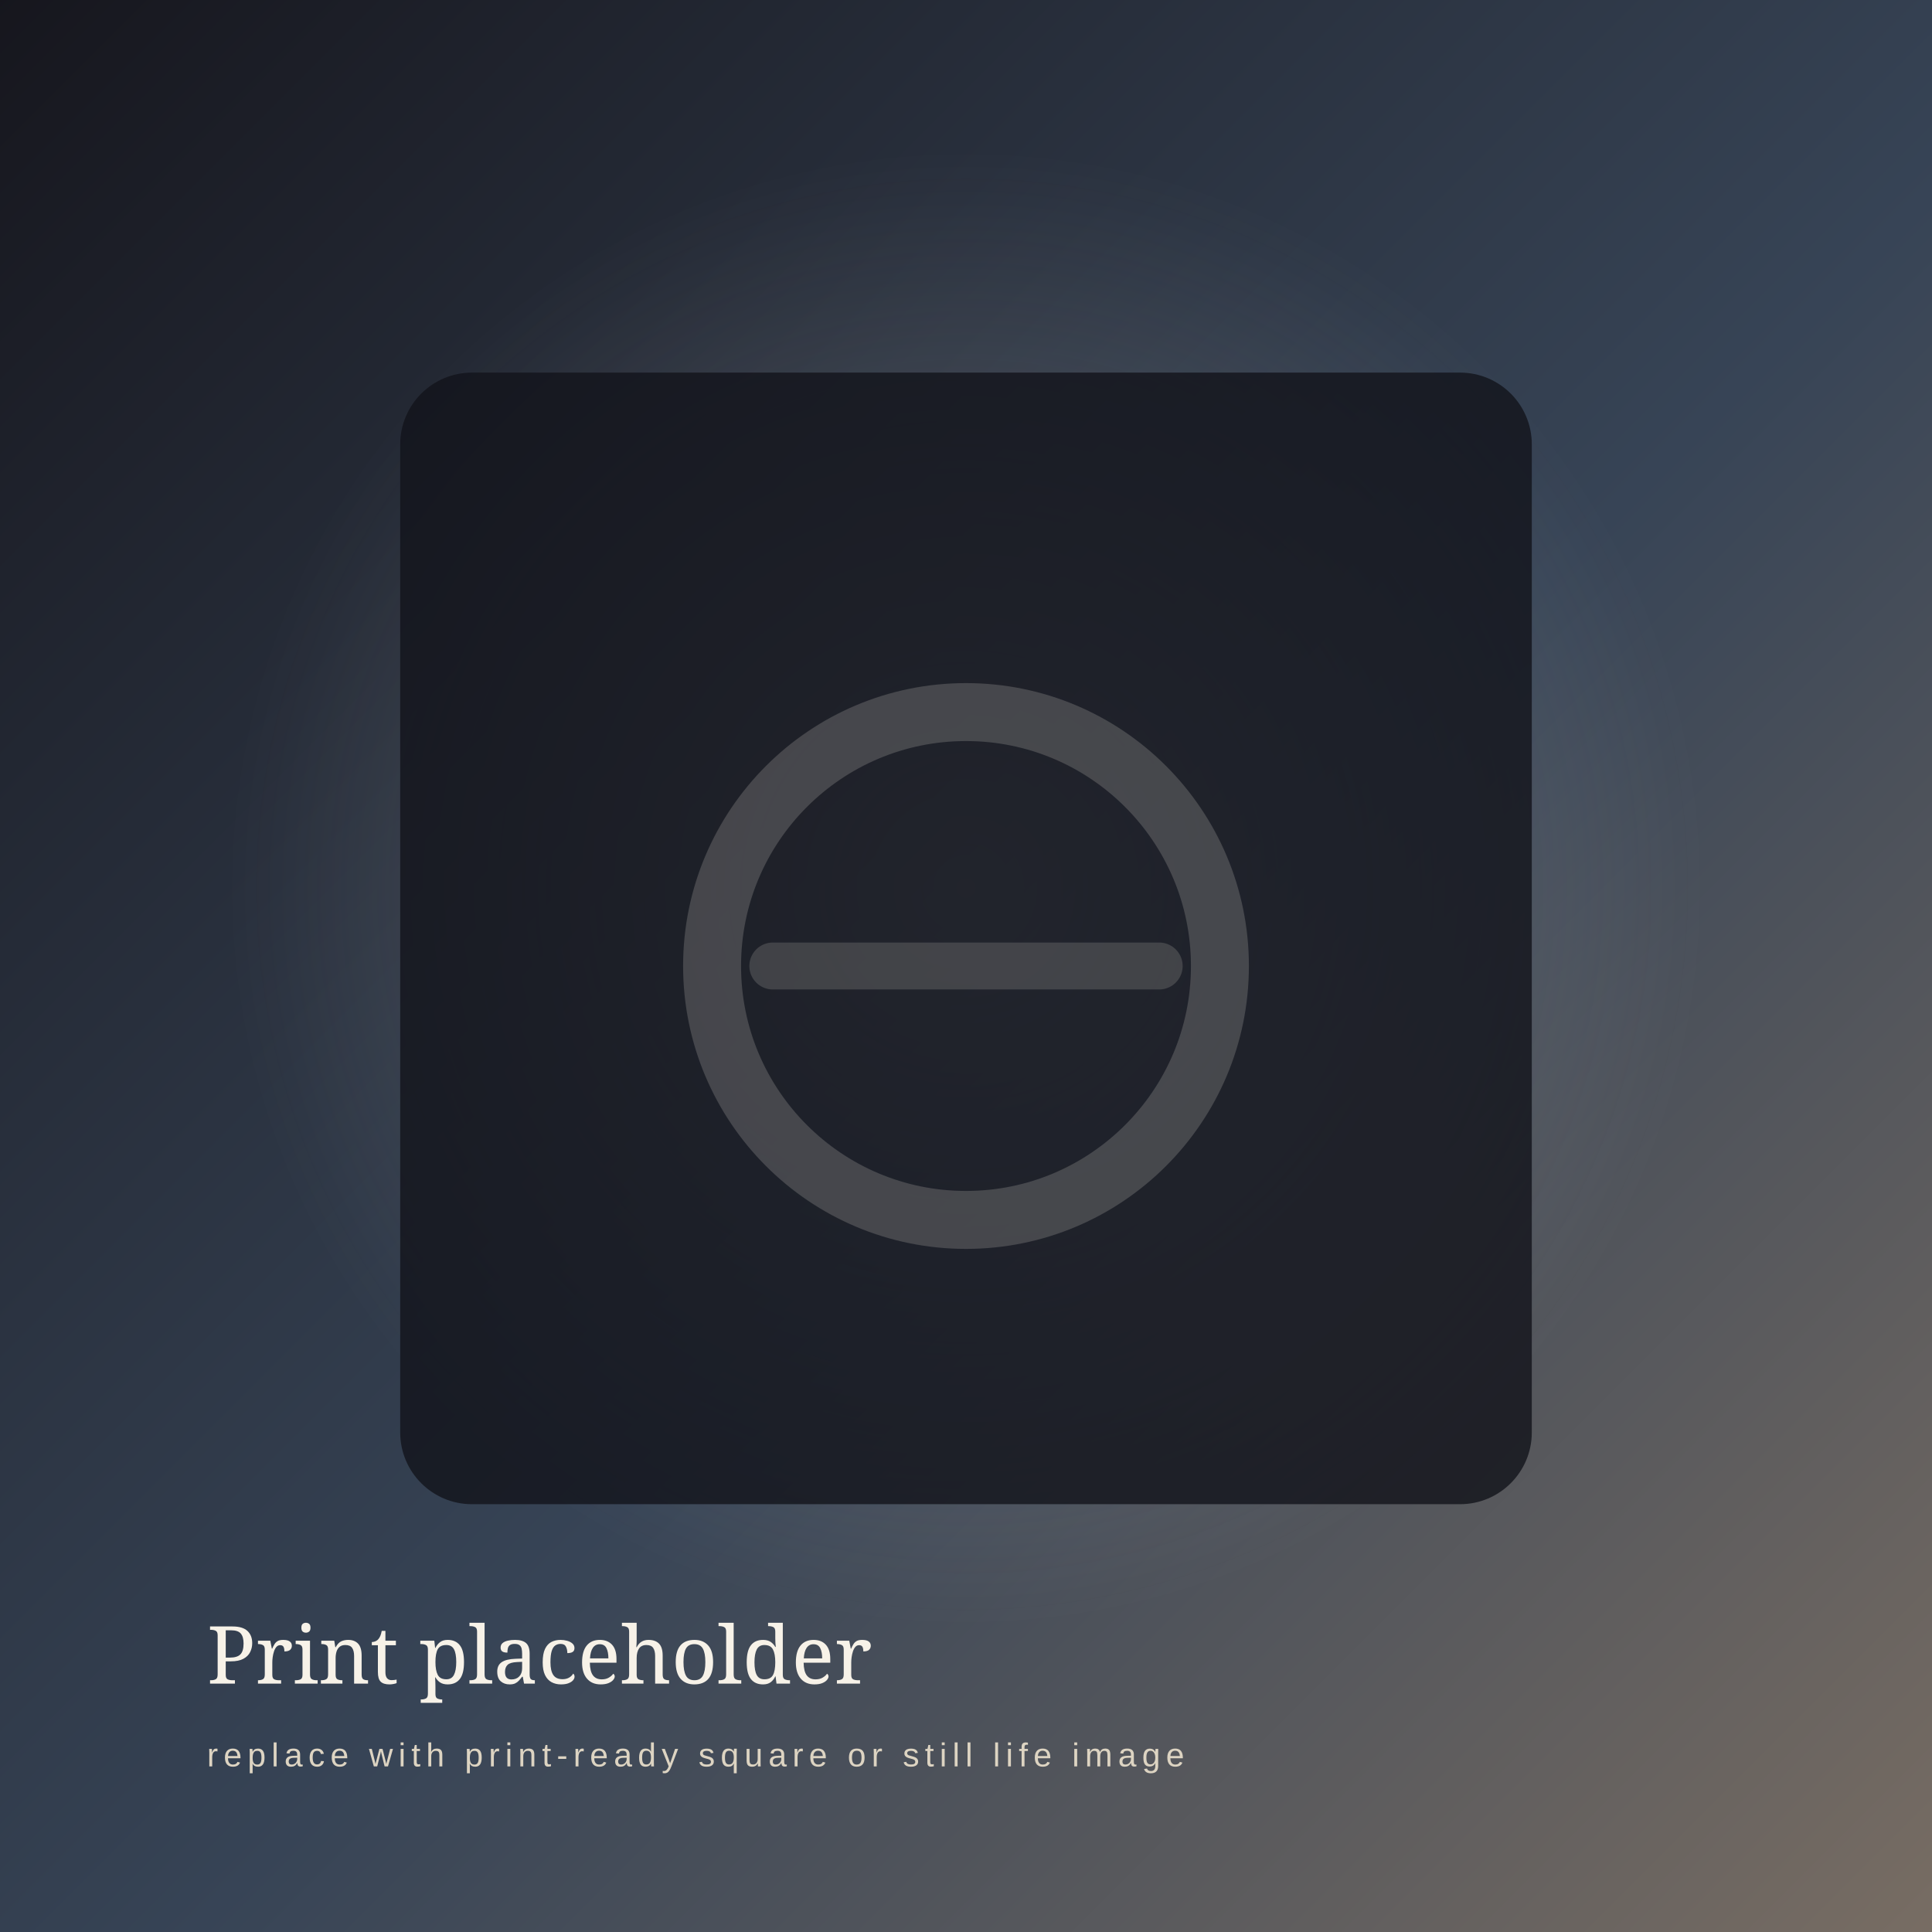
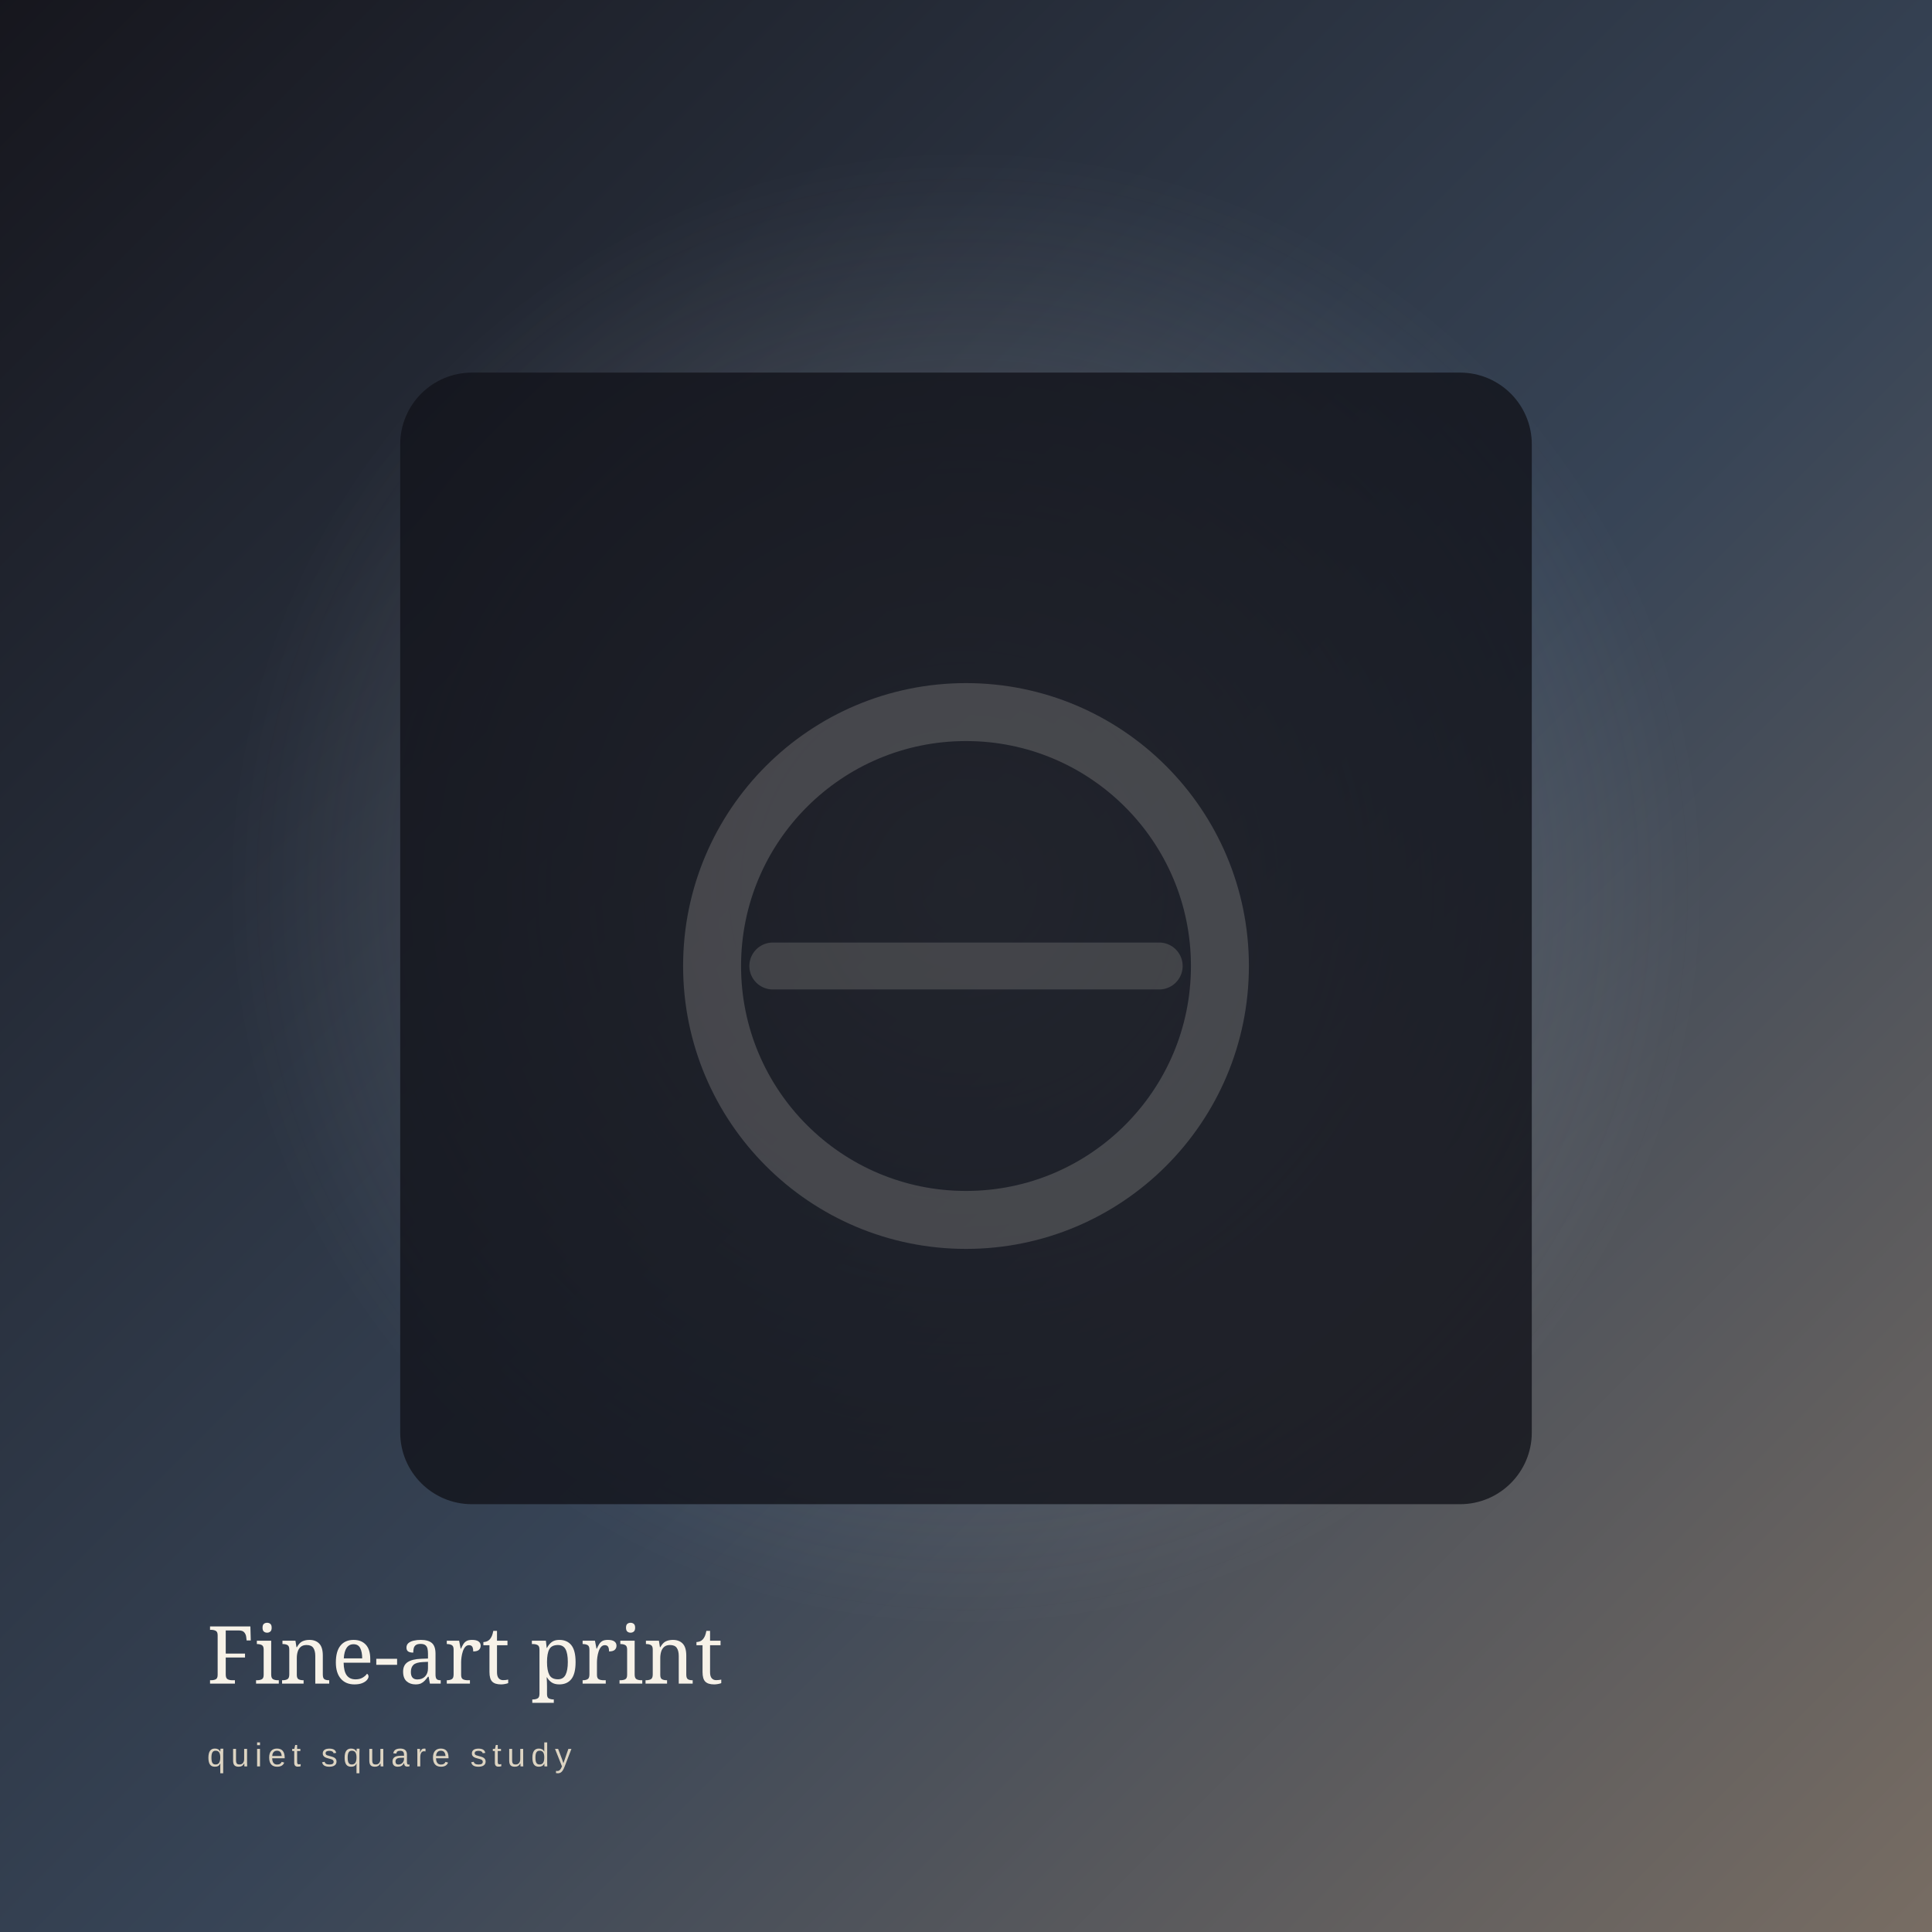
<svg xmlns="http://www.w3.org/2000/svg" viewBox="0 0 1400 1400" role="img" aria-labelledby="title desc">
  <defs>
    <linearGradient id="bg" x1="0%" x2="100%" y1="0%" y2="100%">
      <stop offset="0%" stop-color="#16161d" />
      <stop offset="55%" stop-color="#374456" />
      <stop offset="100%" stop-color="#786d63" />
    </linearGradient>
    <radialGradient id="center" cx="50%" cy="46%" r="38%">
      <stop offset="0%" stop-color="#f7f2e8" stop-opacity=".24" />
      <stop offset="100%" stop-color="#f7f2e8" stop-opacity="0" />
    </radialGradient>
  </defs>
  <rect width="1400" height="1400" fill="url(#bg)" />
  <rect width="1400" height="1400" fill="url(#center)" />
  <rect x="290" y="270" width="820" height="820" rx="52" fill="#12131a" opacity=".8" />
  <circle cx="700" cy="700" r="184" fill="none" opacity=".18" stroke="#f7f2e8" stroke-width="42" />
  <path d="M560 700h280" opacity=".16" stroke="#f7f2e8" stroke-linecap="round" stroke-width="34" />
  <text x="150" y="1220" fill="#f7f2e8" font-family="Georgia, serif" font-size="58">
-     Print placeholder
+     Fine-art print
  </text>
  <text x="150" y="1280" fill="#ddd4c2" font-family="Arial, sans-serif" font-size="24" letter-spacing="4">
-     replace with print-ready square or still life image
+     quiet square study
  </text>
</svg>
